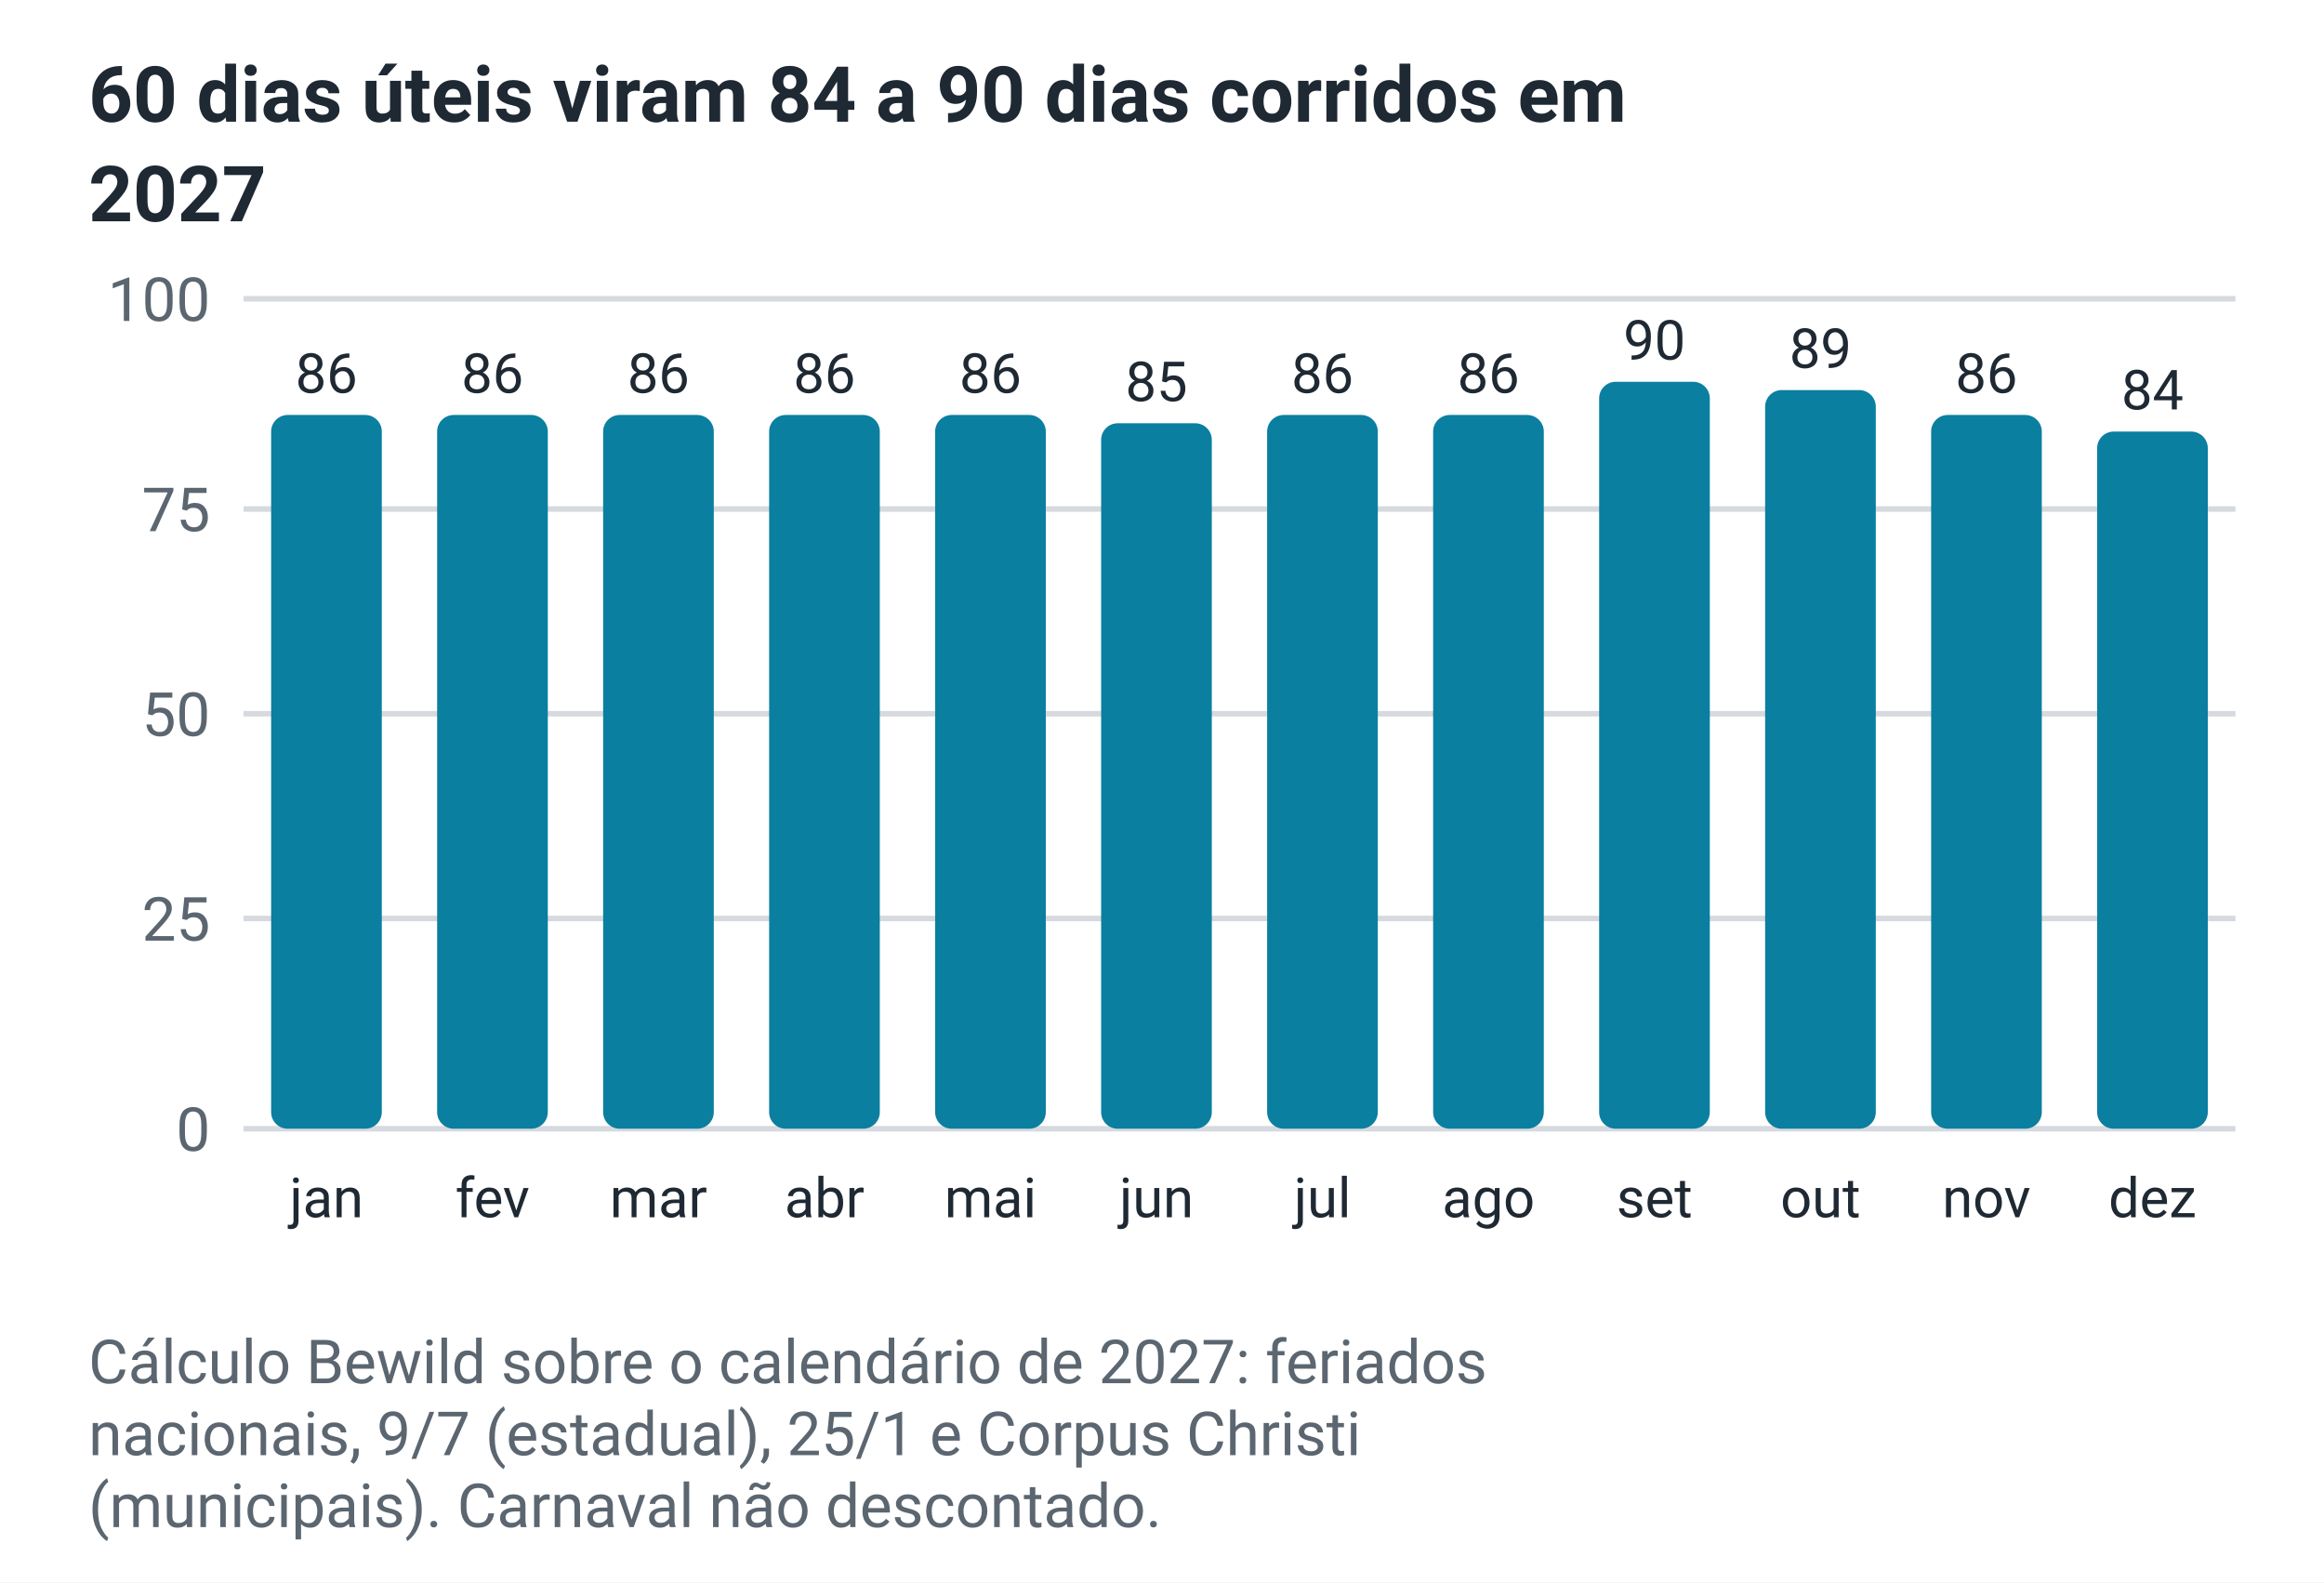
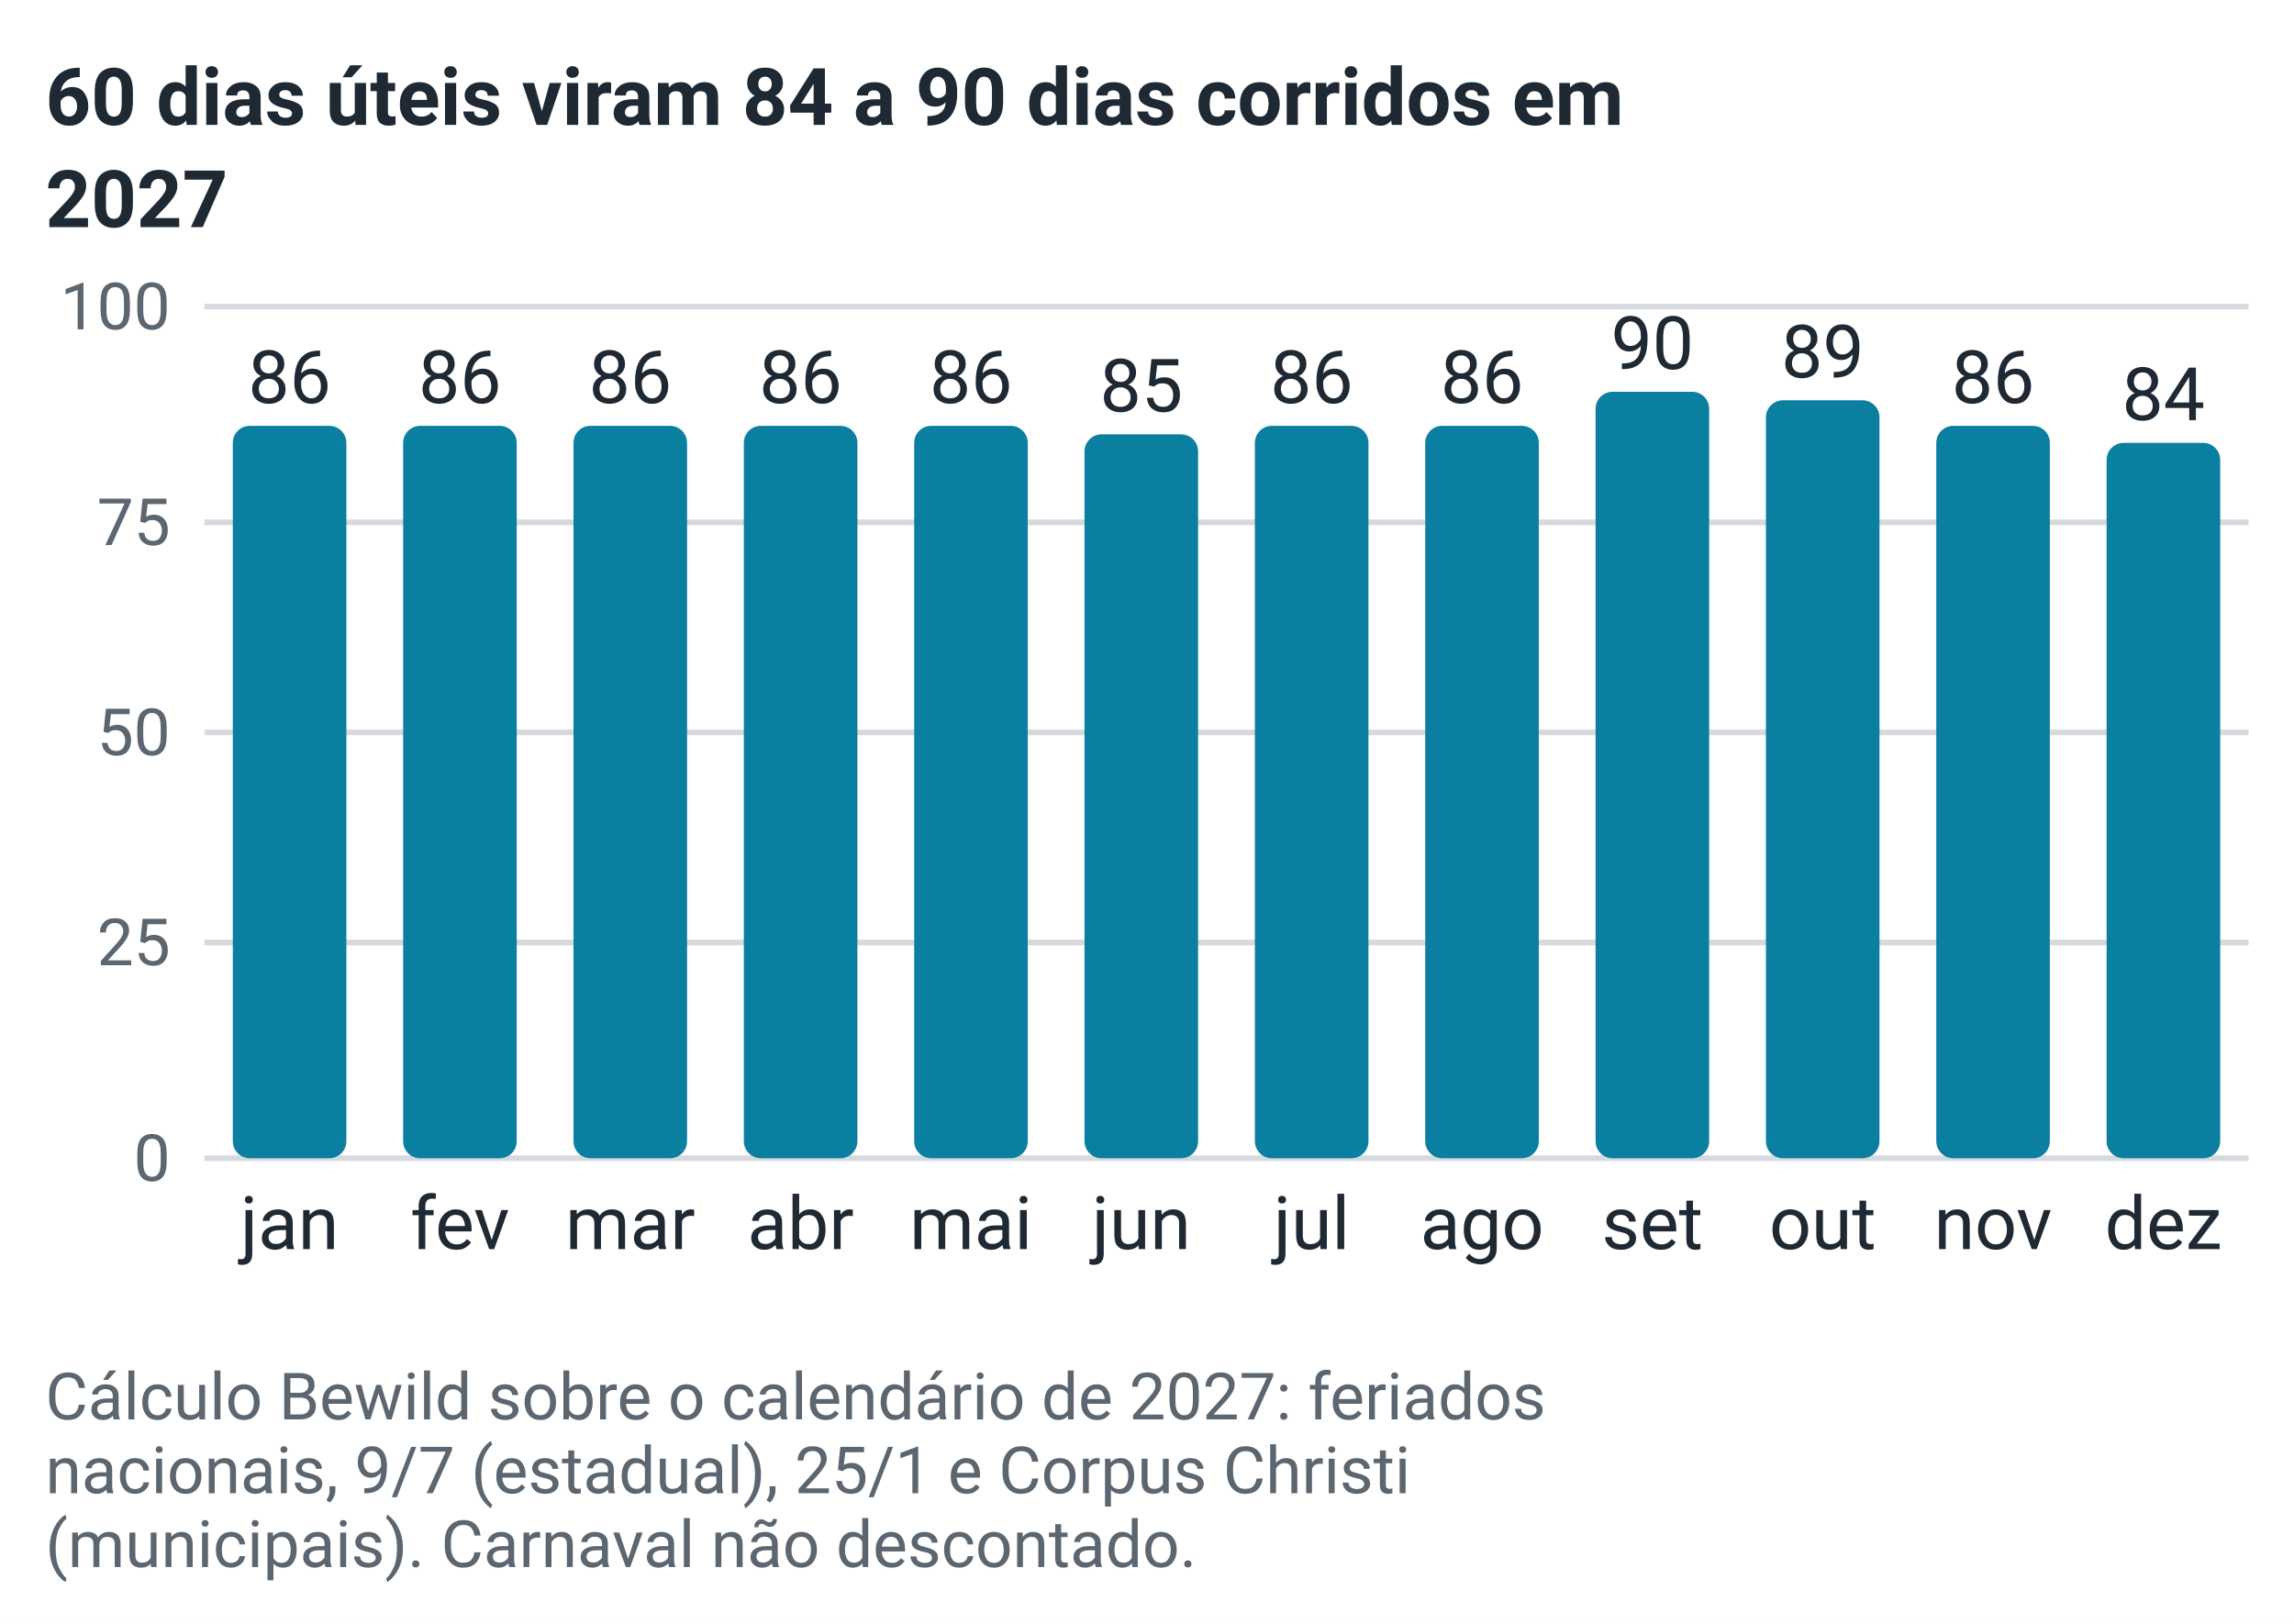
- <svg xmlns="http://www.w3.org/2000/svg" width="420" height="286" viewBox="0 0 420 286" role="img" font-family="-apple-system,Segoe UI,Roboto,Helvetica,Arial,sans-serif">
+ <svg xmlns="http://www.w3.org/2000/svg" width="404" height="286" viewBox="8 0 404 286" role="img" font-family="-apple-system,Segoe UI,Roboto,Helvetica,Arial,sans-serif">
  <rect width="420" height="286" fill="#FFFFFF" />
  <text x="16" y="22" font-size="14" font-weight="700" fill="#1F2933">60 dias úteis viram 84 a 90 dias corridos em</text>
  <text x="16" y="40" font-size="14" font-weight="700" fill="#1F2933">2027</text>
  <line x1="44" y1="204" x2="404" y2="204" stroke="#D6DADF" stroke-width="1" />
-   <text x="38" y="208" font-size="11" text-anchor="end" fill="#5B6670">0</text>
+   <text x="38" y="208" font-size="11.5" text-anchor="end" fill="#5B6670">0</text>
  <line x1="44" y1="166" x2="404" y2="166" stroke="#D6DADF" stroke-width="1" />
-   <text x="38" y="170" font-size="11" text-anchor="end" fill="#5B6670">25</text>
+   <text x="38" y="170" font-size="11.5" text-anchor="end" fill="#5B6670">25</text>
  <line x1="44" y1="129" x2="404" y2="129" stroke="#D6DADF" stroke-width="1" />
-   <text x="38" y="133" font-size="11" text-anchor="end" fill="#5B6670">50</text>
+   <text x="38" y="133" font-size="11.5" text-anchor="end" fill="#5B6670">50</text>
  <line x1="44" y1="92" x2="404" y2="92" stroke="#D6DADF" stroke-width="1" />
-   <text x="38" y="96" font-size="11" text-anchor="end" fill="#5B6670">75</text>
+   <text x="38" y="96" font-size="11.5" text-anchor="end" fill="#5B6670">75</text>
  <line x1="44" y1="54" x2="404" y2="54" stroke="#D6DADF" stroke-width="1" />
-   <text x="38" y="58" font-size="11" text-anchor="end" fill="#5B6670">100</text>
+   <text x="38" y="58" font-size="11.5" text-anchor="end" fill="#5B6670">100</text>
  <rect x="49.0" y="75.0" width="20.0" height="129.0" rx="3" fill="#0A7FA0" />
-   <text x="59.0" y="71.0" font-size="10" text-anchor="middle" fill="#1F2933">86</text>
-   <text x="59.0" y="220" font-size="10" text-anchor="middle" fill="#1F2933">jan</text>
+   <text x="59.0" y="71.0" font-size="13" text-anchor="middle" fill="#1F2933">86</text>
+   <text x="59.0" y="220" font-size="13" text-anchor="middle" fill="#1F2933">jan</text>
  <rect x="79.0" y="75.0" width="20.0" height="129.0" rx="3" fill="#0A7FA0" />
-   <text x="89.0" y="71.0" font-size="10" text-anchor="middle" fill="#1F2933">86</text>
-   <text x="89.0" y="220" font-size="10" text-anchor="middle" fill="#1F2933">fev</text>
+   <text x="89.0" y="71.0" font-size="13" text-anchor="middle" fill="#1F2933">86</text>
+   <text x="89.0" y="220" font-size="13" text-anchor="middle" fill="#1F2933">fev</text>
  <rect x="109.0" y="75.0" width="20.0" height="129.0" rx="3" fill="#0A7FA0" />
-   <text x="119.0" y="71.0" font-size="10" text-anchor="middle" fill="#1F2933">86</text>
-   <text x="119.0" y="220" font-size="10" text-anchor="middle" fill="#1F2933">mar</text>
+   <text x="119.0" y="71.0" font-size="13" text-anchor="middle" fill="#1F2933">86</text>
+   <text x="119.0" y="220" font-size="13" text-anchor="middle" fill="#1F2933">mar</text>
  <rect x="139.0" y="75.0" width="20.0" height="129.0" rx="3" fill="#0A7FA0" />
-   <text x="149.0" y="71.0" font-size="10" text-anchor="middle" fill="#1F2933">86</text>
-   <text x="149.0" y="220" font-size="10" text-anchor="middle" fill="#1F2933">abr</text>
+   <text x="149.0" y="71.0" font-size="13" text-anchor="middle" fill="#1F2933">86</text>
+   <text x="149.0" y="220" font-size="13" text-anchor="middle" fill="#1F2933">abr</text>
  <rect x="169.0" y="75.0" width="20.0" height="129.0" rx="3" fill="#0A7FA0" />
-   <text x="179.0" y="71.0" font-size="10" text-anchor="middle" fill="#1F2933">86</text>
-   <text x="179.0" y="220" font-size="10" text-anchor="middle" fill="#1F2933">mai</text>
+   <text x="179.0" y="71.0" font-size="13" text-anchor="middle" fill="#1F2933">86</text>
+   <text x="179.0" y="220" font-size="13" text-anchor="middle" fill="#1F2933">mai</text>
  <rect x="199.0" y="76.5" width="20.0" height="127.5" rx="3" fill="#0A7FA0" />
-   <text x="209.0" y="72.5" font-size="10" text-anchor="middle" fill="#1F2933">85</text>
-   <text x="209.0" y="220" font-size="10" text-anchor="middle" fill="#1F2933">jun</text>
+   <text x="209.0" y="72.5" font-size="13" text-anchor="middle" fill="#1F2933">85</text>
+   <text x="209.0" y="220" font-size="13" text-anchor="middle" fill="#1F2933">jun</text>
  <rect x="229.0" y="75.0" width="20.0" height="129.0" rx="3" fill="#0A7FA0" />
-   <text x="239.0" y="71.0" font-size="10" text-anchor="middle" fill="#1F2933">86</text>
-   <text x="239.0" y="220" font-size="10" text-anchor="middle" fill="#1F2933">jul</text>
+   <text x="239.0" y="71.0" font-size="13" text-anchor="middle" fill="#1F2933">86</text>
+   <text x="239.0" y="220" font-size="13" text-anchor="middle" fill="#1F2933">jul</text>
  <rect x="259.0" y="75.0" width="20.0" height="129.0" rx="3" fill="#0A7FA0" />
-   <text x="269.0" y="71.0" font-size="10" text-anchor="middle" fill="#1F2933">86</text>
-   <text x="269.0" y="220" font-size="10" text-anchor="middle" fill="#1F2933">ago</text>
+   <text x="269.0" y="71.0" font-size="13" text-anchor="middle" fill="#1F2933">86</text>
+   <text x="269.0" y="220" font-size="13" text-anchor="middle" fill="#1F2933">ago</text>
  <rect x="289.0" y="69.0" width="20.0" height="135.0" rx="3" fill="#0A7FA0" />
-   <text x="299.0" y="65.0" font-size="10" text-anchor="middle" fill="#1F2933">90</text>
-   <text x="299.0" y="220" font-size="10" text-anchor="middle" fill="#1F2933">set</text>
+   <text x="299.0" y="65.0" font-size="13" text-anchor="middle" fill="#1F2933">90</text>
+   <text x="299.0" y="220" font-size="13" text-anchor="middle" fill="#1F2933">set</text>
  <rect x="319.0" y="70.5" width="20.0" height="133.5" rx="3" fill="#0A7FA0" />
-   <text x="329.0" y="66.5" font-size="10" text-anchor="middle" fill="#1F2933">89</text>
-   <text x="329.0" y="220" font-size="10" text-anchor="middle" fill="#1F2933">out</text>
+   <text x="329.0" y="66.5" font-size="13" text-anchor="middle" fill="#1F2933">89</text>
+   <text x="329.0" y="220" font-size="13" text-anchor="middle" fill="#1F2933">out</text>
  <rect x="349.0" y="75.0" width="20.0" height="129.0" rx="3" fill="#0A7FA0" />
-   <text x="359.0" y="71.0" font-size="10" text-anchor="middle" fill="#1F2933">86</text>
-   <text x="359.0" y="220" font-size="10" text-anchor="middle" fill="#1F2933">nov</text>
+   <text x="359.0" y="71.0" font-size="13" text-anchor="middle" fill="#1F2933">86</text>
+   <text x="359.0" y="220" font-size="13" text-anchor="middle" fill="#1F2933">nov</text>
  <rect x="379.0" y="78.0" width="20.0" height="126.0" rx="3" fill="#0A7FA0" />
-   <text x="389.0" y="74.0" font-size="10" text-anchor="middle" fill="#1F2933">84</text>
-   <text x="389.0" y="220" font-size="10" text-anchor="middle" fill="#1F2933">dez</text>
-   <text x="16" y="250" font-size="11" fill="#5B6670">Cálculo Bewild sobre o calendário de 2027: feriados</text>
-   <text x="16" y="263" font-size="11" fill="#5B6670">nacionais, 9/7 (estadual), 25/1 e Corpus Christi</text>
-   <text x="16" y="276" font-size="11" fill="#5B6670">(municipais). Carnaval não descontado.</text>
+   <text x="389.0" y="74.0" font-size="13" text-anchor="middle" fill="#1F2933">84</text>
+   <text x="389.0" y="220" font-size="13" text-anchor="middle" fill="#1F2933">dez</text>
+   <text x="16" y="250" font-size="11.5" fill="#5B6670">Cálculo Bewild sobre o calendário de 2027: feriados</text>
+   <text x="16" y="263" font-size="11.5" fill="#5B6670">nacionais, 9/7 (estadual), 25/1 e Corpus Christi</text>
+   <text x="16" y="276" font-size="11.5" fill="#5B6670">(municipais). Carnaval não descontado.</text>
</svg>
